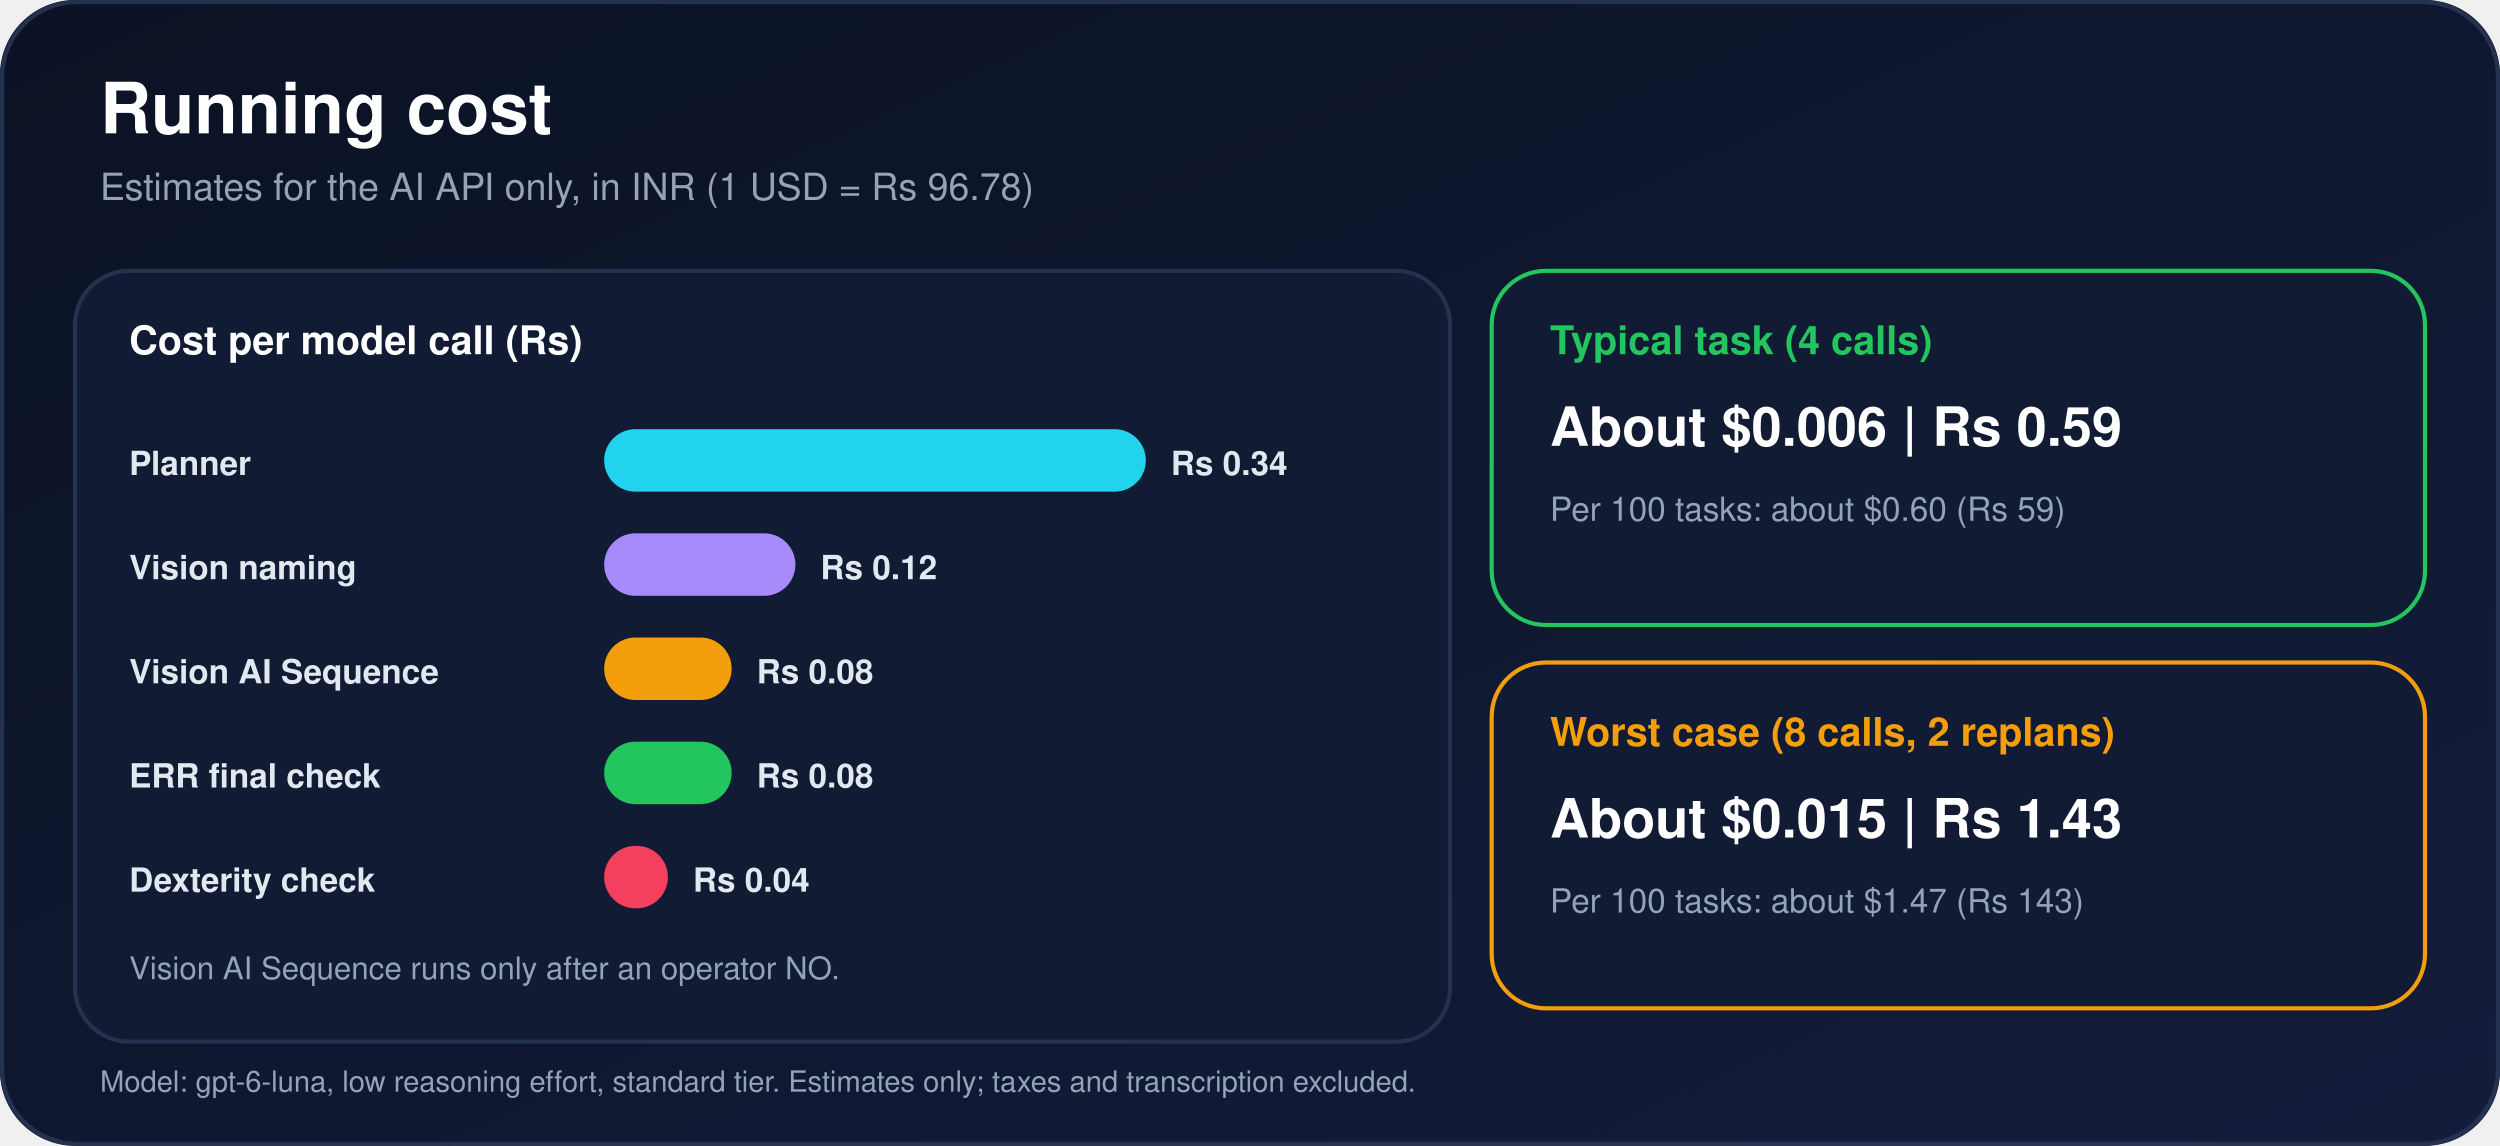
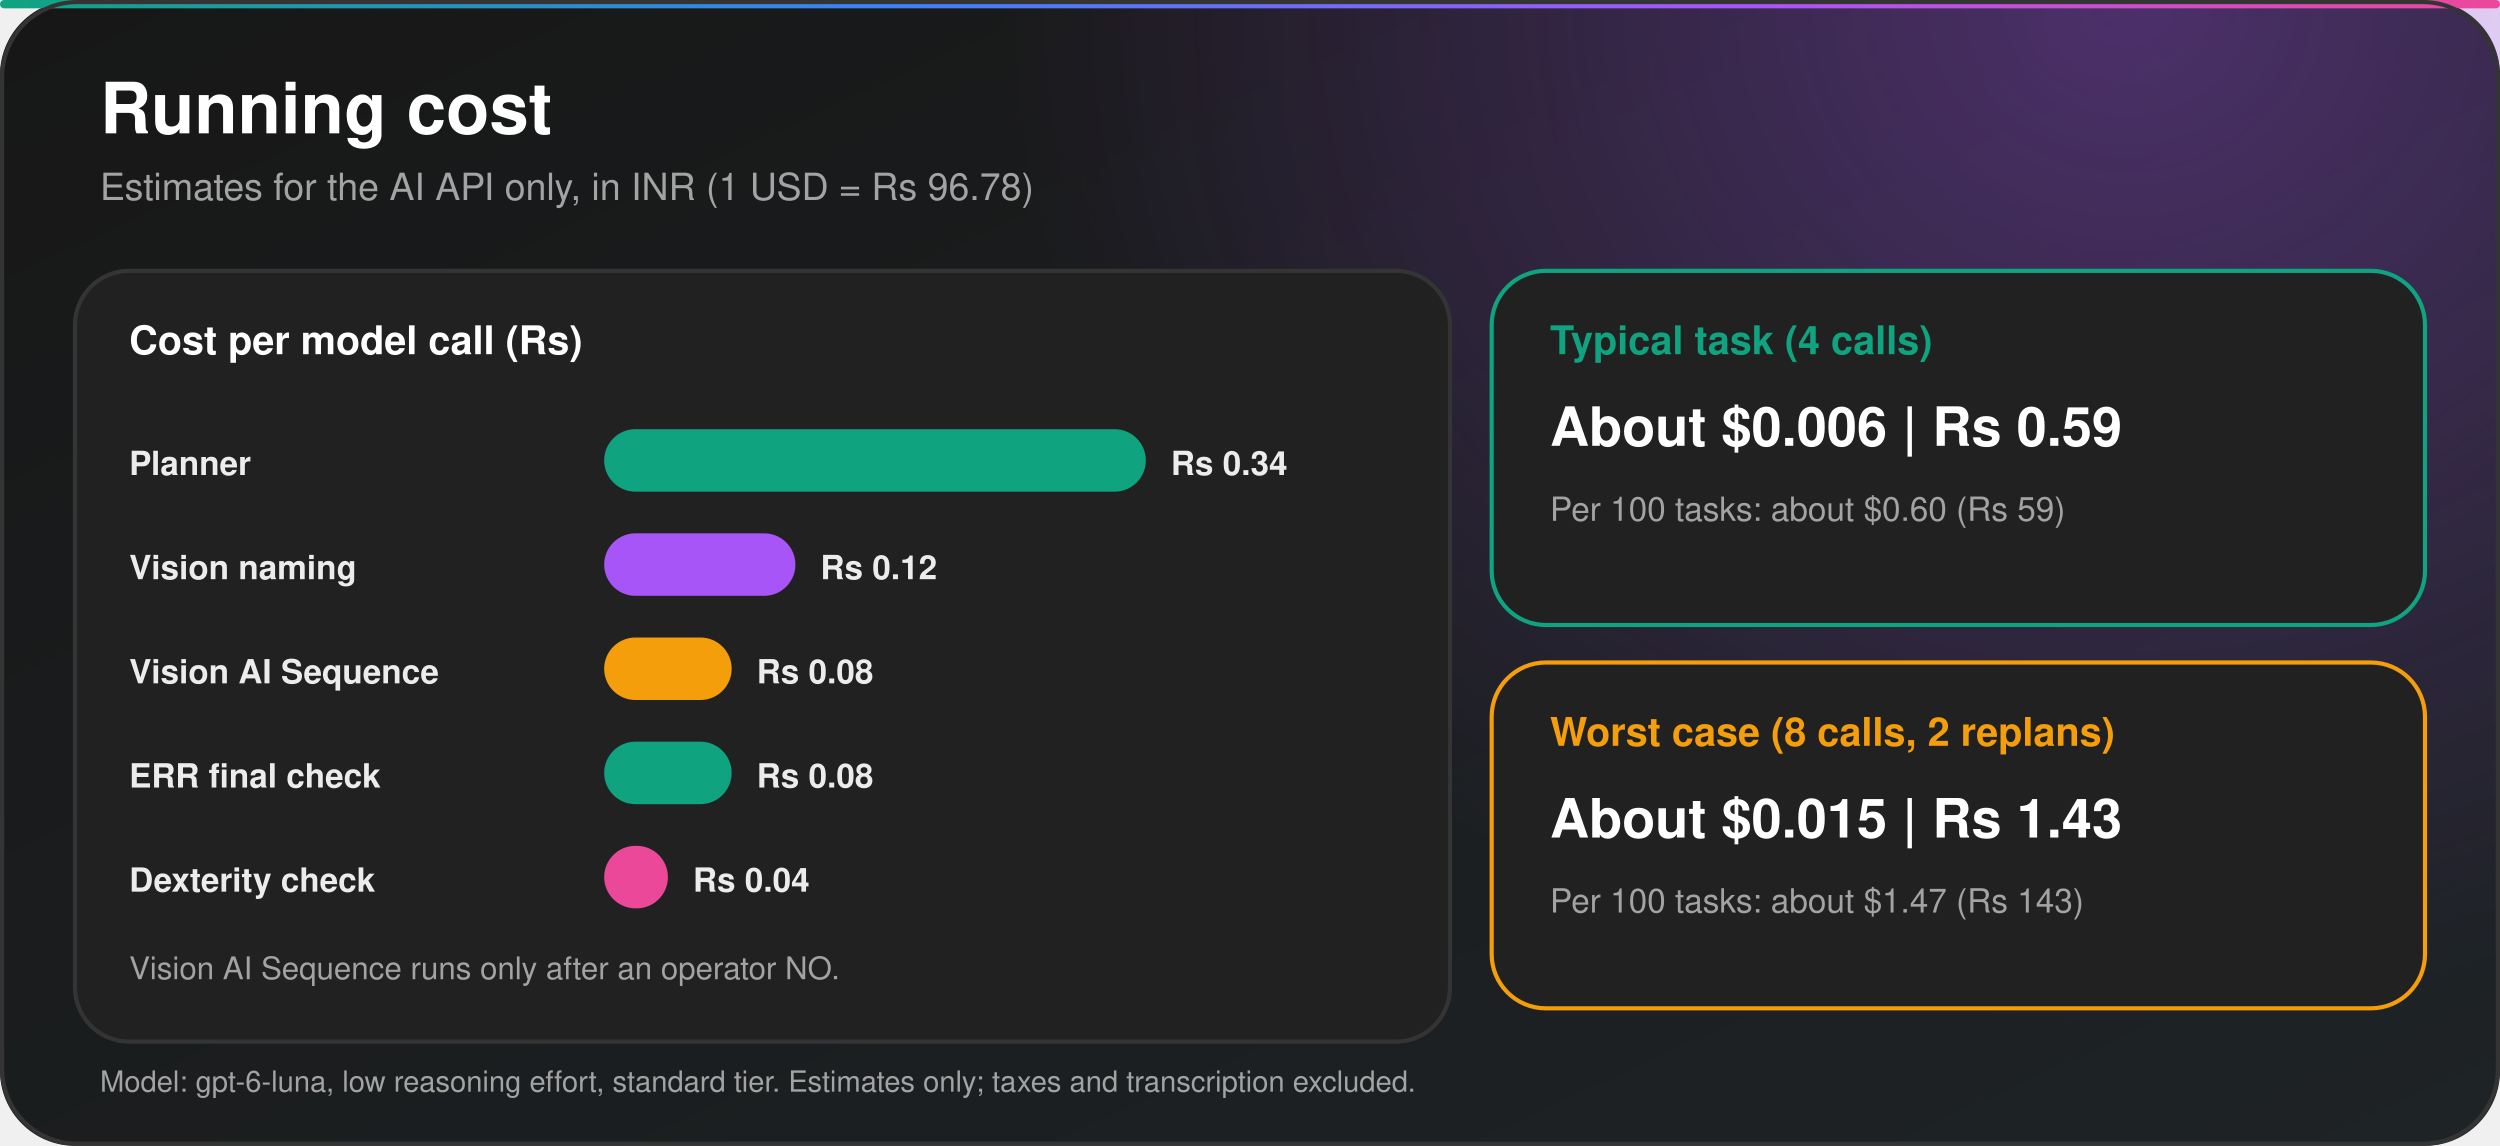
<svg xmlns="http://www.w3.org/2000/svg" width="1200" height="550" viewBox="0 0 1200 550">
  <defs>
    <linearGradient id="bg" x1="0" y1="0" x2="1" y2="1">
-       <stop offset="0" stop-color="#0b1224" />
-       <stop offset="1" stop-color="#131d3b" />
+       <stop offset="0" stop-color="#171717" />
+       <stop offset="1" stop-color="#1e2326" />
    </linearGradient>
+     <linearGradient id="aur" x1="0" y1="0" x2="1" y2="0">
+       <stop offset="0" stop-color="#10a37f" />
+       <stop offset="0.35" stop-color="#3b82f6" />
+       <stop offset="0.7" stop-color="#a855f7" />
+       <stop offset="1" stop-color="#ec4899" />
+     </linearGradient>
+     <radialGradient id="glow">
+       <stop offset="0" stop-color="#a855f7" stop-opacity="0.35" />
+       <stop offset="1" stop-color="#a855f7" stop-opacity="0" />
+     </radialGradient>
    <marker id="ar" viewBox="0 0 10 10" refX="9" refY="5" markerWidth="7" markerHeight="7" orient="auto-start-reverse">
      <path d="M0 0 L10 5 L0 10 z" fill="#22d3ee" />
    </marker>
  </defs>
  <rect width="1200" height="550" rx="36" fill="url(#bg)" />
-   <rect x="1" y="1" width="1198" height="548" rx="36" fill="none" stroke="#24314f" stroke-width="2" />
+   <ellipse cx="1020.0" cy="0" rx="540.0" ry="495.0" fill="url(#glow)" />
+   <rect x="0" y="0" width="1200" height="4" rx="2" fill="url(#aur)" />
+   <rect x="1" y="1" width="1198" height="548" rx="36" fill="none" stroke="#343434" stroke-width="2" />
  <text x="48.0" y="64.0" font-family="'Segoe UI', Helvetica, Arial, sans-serif" font-size="34" font-weight="800" fill="#ffffff" text-anchor="start">Running cost</text>
-   <text x="48.0" y="96.0" font-family="'Segoe UI', Helvetica, Arial, sans-serif" font-size="18" font-weight="500" fill="#94a3b8" text-anchor="start">Estimates for the AI API only, in INR (1 USD = Rs 96.78)</text>
-   <rect x="36.0" y="130.0" width="660.0" height="370.0" rx="26" fill="#111b33" fill-opacity="1" stroke="#24314f" stroke-width="2" />
+   <text x="48.0" y="96.0" font-family="'Segoe UI', Helvetica, Arial, sans-serif" font-size="18" font-weight="500" fill="#a3a3a3" text-anchor="start">Estimates for the AI API only, in INR (1 USD = Rs 96.78)</text>
+   <rect x="36.0" y="130.0" width="660.0" height="370.0" rx="26" fill="#212121" fill-opacity="1" stroke="#343434" stroke-width="2" />
  <text x="62.0" y="170.0" font-family="'Segoe UI', Helvetica, Arial, sans-serif" font-size="19" font-weight="800" fill="#ffffff" text-anchor="start">Cost per model call (Rs)</text>
-   <text x="62.0" y="228.0" font-family="'Segoe UI', Helvetica, Arial, sans-serif" font-size="16" font-weight="600" fill="#e2e8f0" text-anchor="start">Planner</text>
-   <rect x="290.0" y="206.0" width="260.0" height="30.0" rx="15" fill="#22d3ee" fill-opacity="1" />
-   <text x="562.0" y="228.0" font-family="'Segoe UI', Helvetica, Arial, sans-serif" font-size="16" font-weight="800" fill="#e2e8f0" text-anchor="start">Rs 0.34</text>
-   <text x="62.0" y="278.0" font-family="'Segoe UI', Helvetica, Arial, sans-serif" font-size="16" font-weight="600" fill="#e2e8f0" text-anchor="start">Vision naming</text>
-   <rect x="290.0" y="256.0" width="91.8" height="30.0" rx="15" fill="#a78bfa" fill-opacity="1" />
-   <text x="393.8" y="278.0" font-family="'Segoe UI', Helvetica, Arial, sans-serif" font-size="16" font-weight="800" fill="#e2e8f0" text-anchor="start">Rs 0.12</text>
-   <text x="62.0" y="328.0" font-family="'Segoe UI', Helvetica, Arial, sans-serif" font-size="16" font-weight="600" fill="#e2e8f0" text-anchor="start">Vision AI Sequence</text>
+   <text x="62.0" y="228.0" font-family="'Segoe UI', Helvetica, Arial, sans-serif" font-size="16" font-weight="600" fill="#ececec" text-anchor="start">Planner</text>
+   <rect x="290.0" y="206.0" width="260.0" height="30.0" rx="15" fill="#10a37f" fill-opacity="1" />
+   <text x="562.0" y="228.0" font-family="'Segoe UI', Helvetica, Arial, sans-serif" font-size="16" font-weight="800" fill="#ececec" text-anchor="start">Rs 0.34</text>
+   <text x="62.0" y="278.0" font-family="'Segoe UI', Helvetica, Arial, sans-serif" font-size="16" font-weight="600" fill="#ececec" text-anchor="start">Vision naming</text>
+   <rect x="290.0" y="256.0" width="91.8" height="30.0" rx="15" fill="#a855f7" fill-opacity="1" />
+   <text x="393.8" y="278.0" font-family="'Segoe UI', Helvetica, Arial, sans-serif" font-size="16" font-weight="800" fill="#ececec" text-anchor="start">Rs 0.12</text>
+   <text x="62.0" y="328.0" font-family="'Segoe UI', Helvetica, Arial, sans-serif" font-size="16" font-weight="600" fill="#ececec" text-anchor="start">Vision AI Sequence</text>
  <rect x="290.0" y="306.0" width="61.2" height="30.0" rx="15" fill="#f59e0b" fill-opacity="1" />
-   <text x="363.2" y="328.0" font-family="'Segoe UI', Helvetica, Arial, sans-serif" font-size="16" font-weight="800" fill="#e2e8f0" text-anchor="start">Rs 0.08</text>
-   <text x="62.0" y="378.0" font-family="'Segoe UI', Helvetica, Arial, sans-serif" font-size="16" font-weight="600" fill="#e2e8f0" text-anchor="start">ERR final check</text>
-   <rect x="290.0" y="356.0" width="61.2" height="30.0" rx="15" fill="#22c55e" fill-opacity="1" />
-   <text x="363.2" y="378.0" font-family="'Segoe UI', Helvetica, Arial, sans-serif" font-size="16" font-weight="800" fill="#e2e8f0" text-anchor="start">Rs 0.08</text>
-   <text x="62.0" y="428.0" font-family="'Segoe UI', Helvetica, Arial, sans-serif" font-size="16" font-weight="600" fill="#e2e8f0" text-anchor="start">Dexterity check</text>
-   <rect x="290.0" y="406.0" width="30.6" height="30.0" rx="15" fill="#f43f5e" fill-opacity="1" />
-   <text x="332.6" y="428.0" font-family="'Segoe UI', Helvetica, Arial, sans-serif" font-size="16" font-weight="800" fill="#e2e8f0" text-anchor="start">Rs 0.04</text>
-   <text x="62.0" y="470.0" font-family="'Segoe UI', Helvetica, Arial, sans-serif" font-size="15" font-weight="500" fill="#94a3b8" text-anchor="start">Vision AI Sequence runs only after an operator NO.</text>
-   <rect x="716.0" y="130.0" width="448.0" height="170.0" rx="26" fill="#111b33" fill-opacity="1" stroke="#22c55e" stroke-width="2" />
-   <text x="744.0" y="170.0" font-family="'Segoe UI', Helvetica, Arial, sans-serif" font-size="19" font-weight="800" fill="#22c55e" text-anchor="start">Typical task (4 calls)</text>
+   <text x="363.2" y="328.0" font-family="'Segoe UI', Helvetica, Arial, sans-serif" font-size="16" font-weight="800" fill="#ececec" text-anchor="start">Rs 0.08</text>
+   <text x="62.0" y="378.0" font-family="'Segoe UI', Helvetica, Arial, sans-serif" font-size="16" font-weight="600" fill="#ececec" text-anchor="start">ERR final check</text>
+   <rect x="290.0" y="356.0" width="61.2" height="30.0" rx="15" fill="#10a37f" fill-opacity="1" />
+   <text x="363.2" y="378.0" font-family="'Segoe UI', Helvetica, Arial, sans-serif" font-size="16" font-weight="800" fill="#ececec" text-anchor="start">Rs 0.08</text>
+   <text x="62.0" y="428.0" font-family="'Segoe UI', Helvetica, Arial, sans-serif" font-size="16" font-weight="600" fill="#ececec" text-anchor="start">Dexterity check</text>
+   <rect x="290.0" y="406.0" width="30.6" height="30.0" rx="15" fill="#ec4899" fill-opacity="1" />
+   <text x="332.6" y="428.0" font-family="'Segoe UI', Helvetica, Arial, sans-serif" font-size="16" font-weight="800" fill="#ececec" text-anchor="start">Rs 0.04</text>
+   <text x="62.0" y="470.0" font-family="'Segoe UI', Helvetica, Arial, sans-serif" font-size="15" font-weight="500" fill="#a3a3a3" text-anchor="start">Vision AI Sequence runs only after an operator NO.</text>
+   <rect x="716.0" y="130.0" width="448.0" height="170.0" rx="26" fill="#212121" fill-opacity="1" stroke="#10a37f" stroke-width="2" />
+   <text x="744.0" y="170.0" font-family="'Segoe UI', Helvetica, Arial, sans-serif" font-size="19" font-weight="800" fill="#10a37f" text-anchor="start">Typical task (4 calls)</text>
  <text x="744.0" y="214.0" font-family="'Segoe UI', Helvetica, Arial, sans-serif" font-size="26" font-weight="800" fill="#ffffff" text-anchor="start">About $0.006  |  Rs 0.59</text>
-   <text x="744.0" y="250.0" font-family="'Segoe UI', Helvetica, Arial, sans-serif" font-size="16" font-weight="500" fill="#94a3b8" text-anchor="start">Per 100 tasks: about $0.60 (Rs 59)</text>
-   <rect x="716.0" y="318.0" width="448.0" height="166.0" rx="26" fill="#111b33" fill-opacity="1" stroke="#f59e0b" stroke-width="2" />
+   <text x="744.0" y="250.0" font-family="'Segoe UI', Helvetica, Arial, sans-serif" font-size="16" font-weight="500" fill="#a3a3a3" text-anchor="start">Per 100 tasks: about $0.60 (Rs 59)</text>
+   <rect x="716.0" y="318.0" width="448.0" height="166.0" rx="26" fill="#212121" fill-opacity="1" stroke="#f59e0b" stroke-width="2" />
  <text x="744.0" y="358.0" font-family="'Segoe UI', Helvetica, Arial, sans-serif" font-size="19" font-weight="800" fill="#f59e0b" text-anchor="start">Worst case (8 calls, 2 replans)</text>
  <text x="744.0" y="402.0" font-family="'Segoe UI', Helvetica, Arial, sans-serif" font-size="26" font-weight="800" fill="#ffffff" text-anchor="start">About $0.015  |  Rs 1.43</text>
-   <text x="744.0" y="438.0" font-family="'Segoe UI', Helvetica, Arial, sans-serif" font-size="16" font-weight="500" fill="#94a3b8" text-anchor="start">Per 100 tasks: about $1.47 (Rs 143)</text>
-   <text x="48.0" y="524.0" font-family="'Segoe UI', Helvetica, Arial, sans-serif" font-size="14" font-weight="500" fill="#94a3b8" text-anchor="start">Model: gpt-6-luna, low reasoning effort, standard tier. Estimates only; taxes and transcription excluded.</text>
+   <text x="744.0" y="438.0" font-family="'Segoe UI', Helvetica, Arial, sans-serif" font-size="16" font-weight="500" fill="#a3a3a3" text-anchor="start">Per 100 tasks: about $1.47 (Rs 143)</text>
+   <text x="48.0" y="524.0" font-family="'Segoe UI', Helvetica, Arial, sans-serif" font-size="14" font-weight="500" fill="#a3a3a3" text-anchor="start">Model: gpt-6-luna, low reasoning effort, standard tier. Estimates only; taxes and transcription excluded.</text>
</svg>
